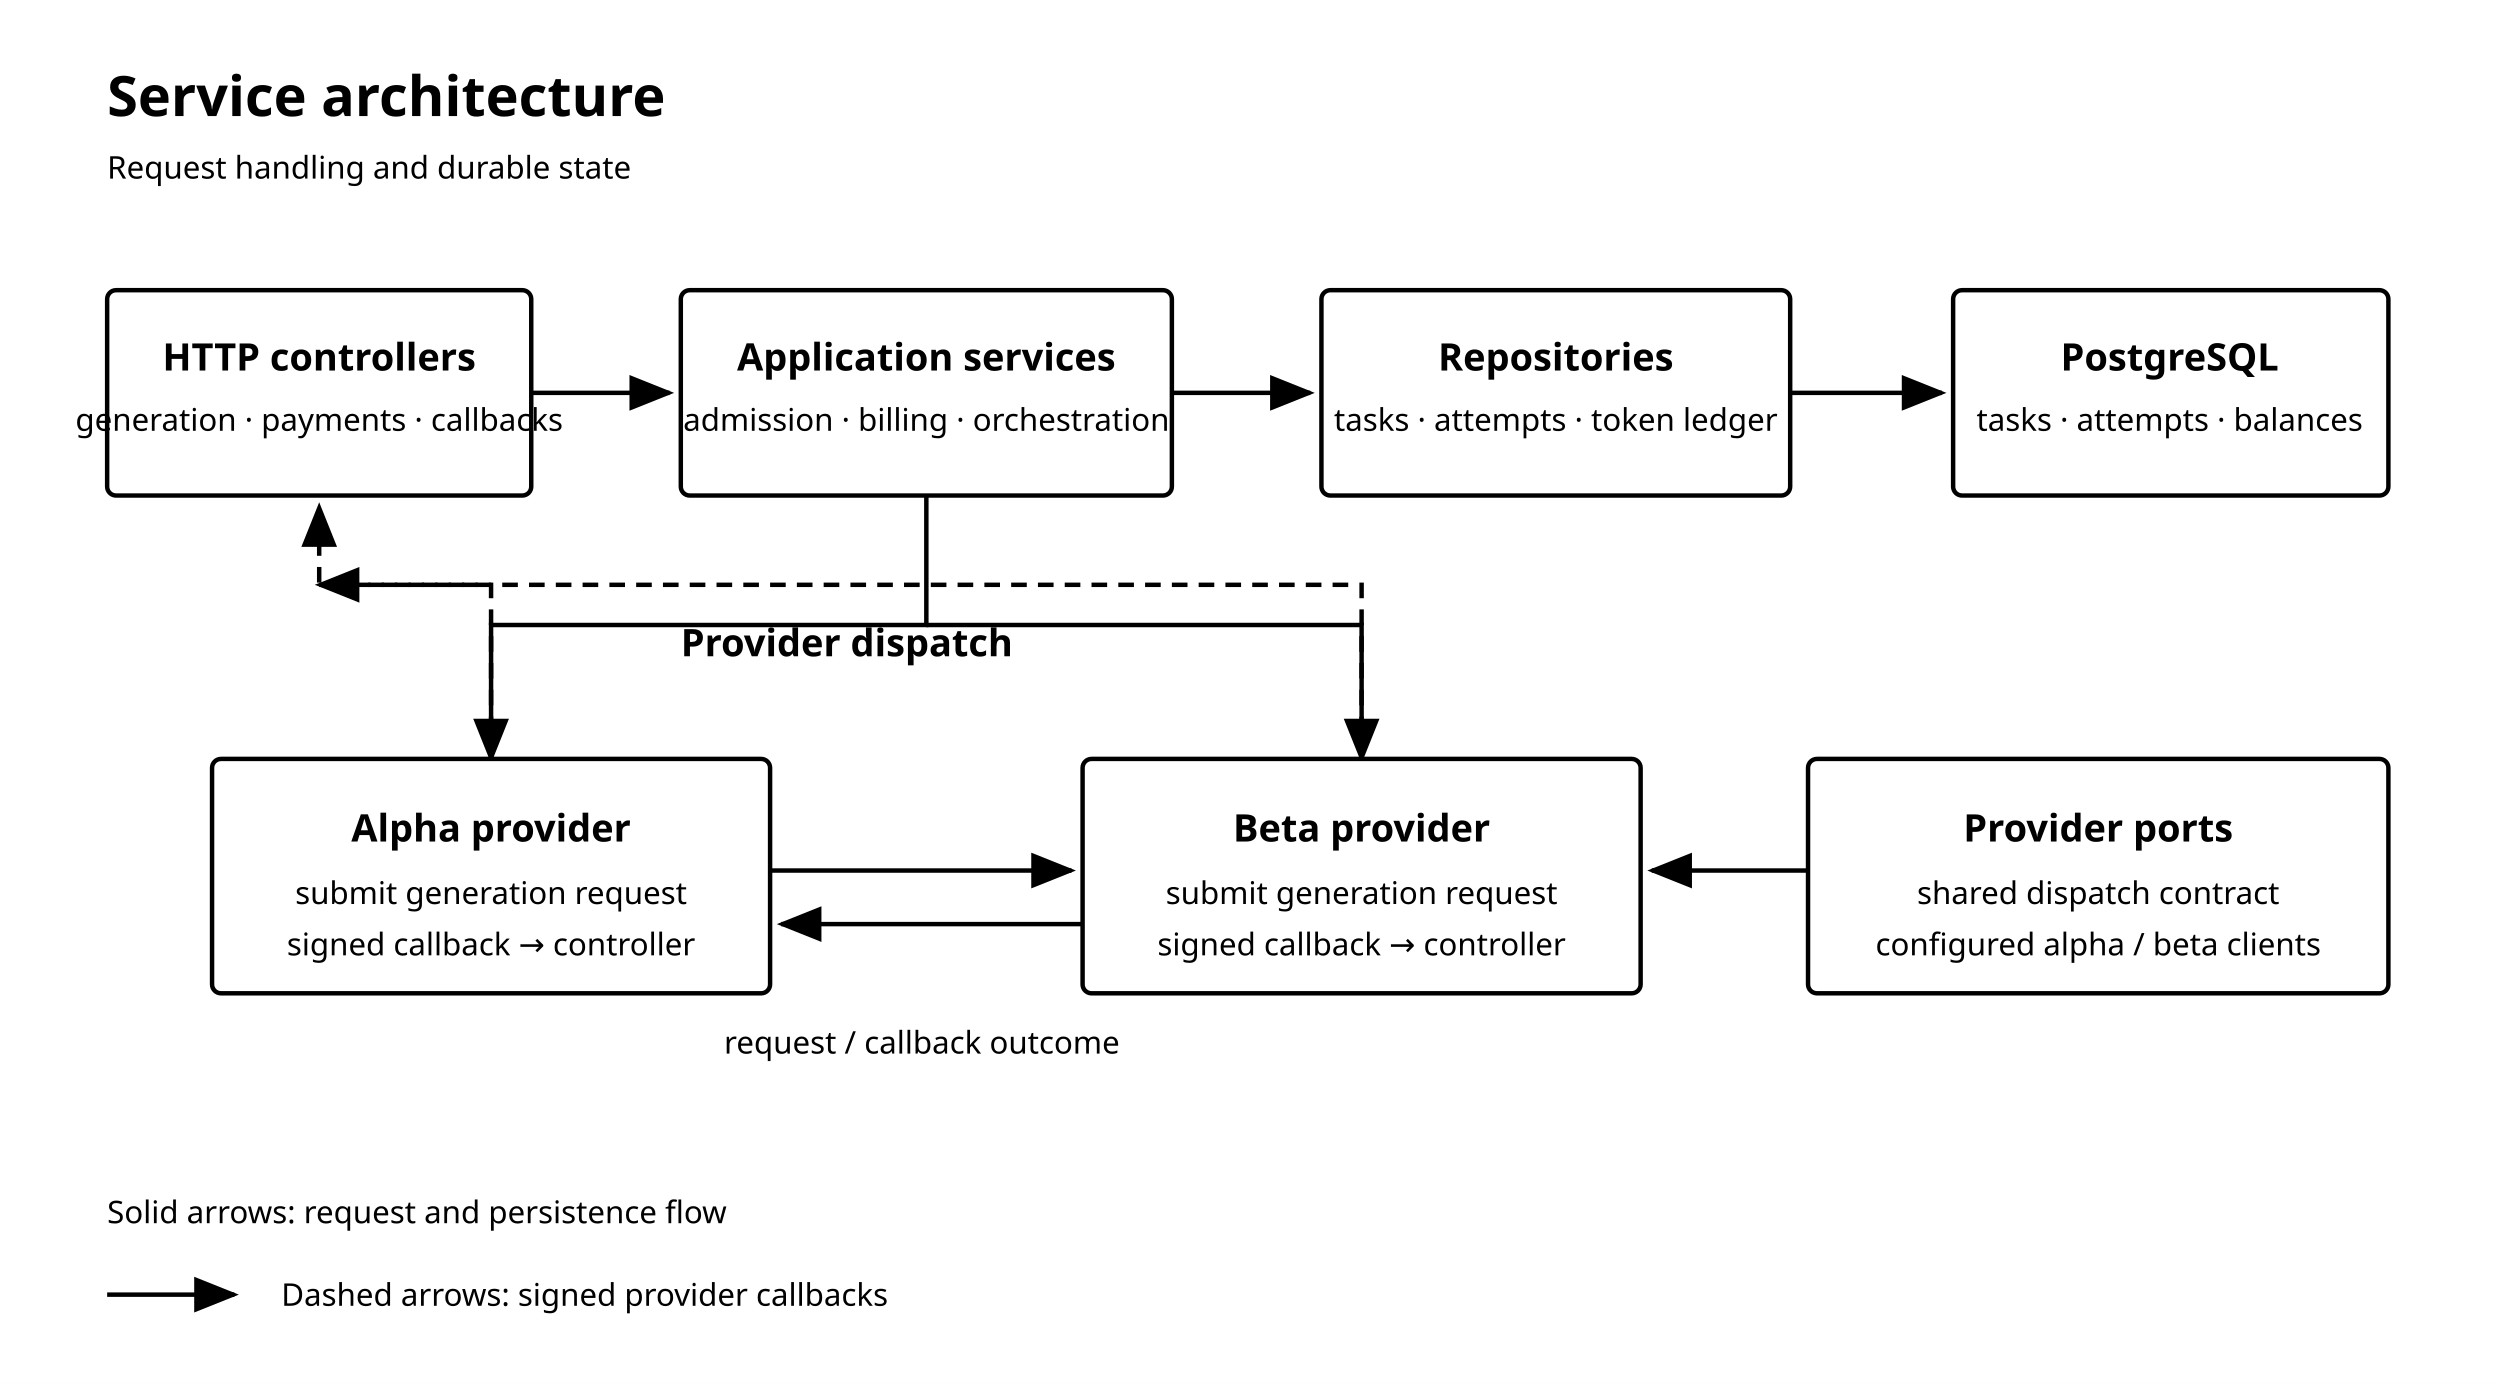
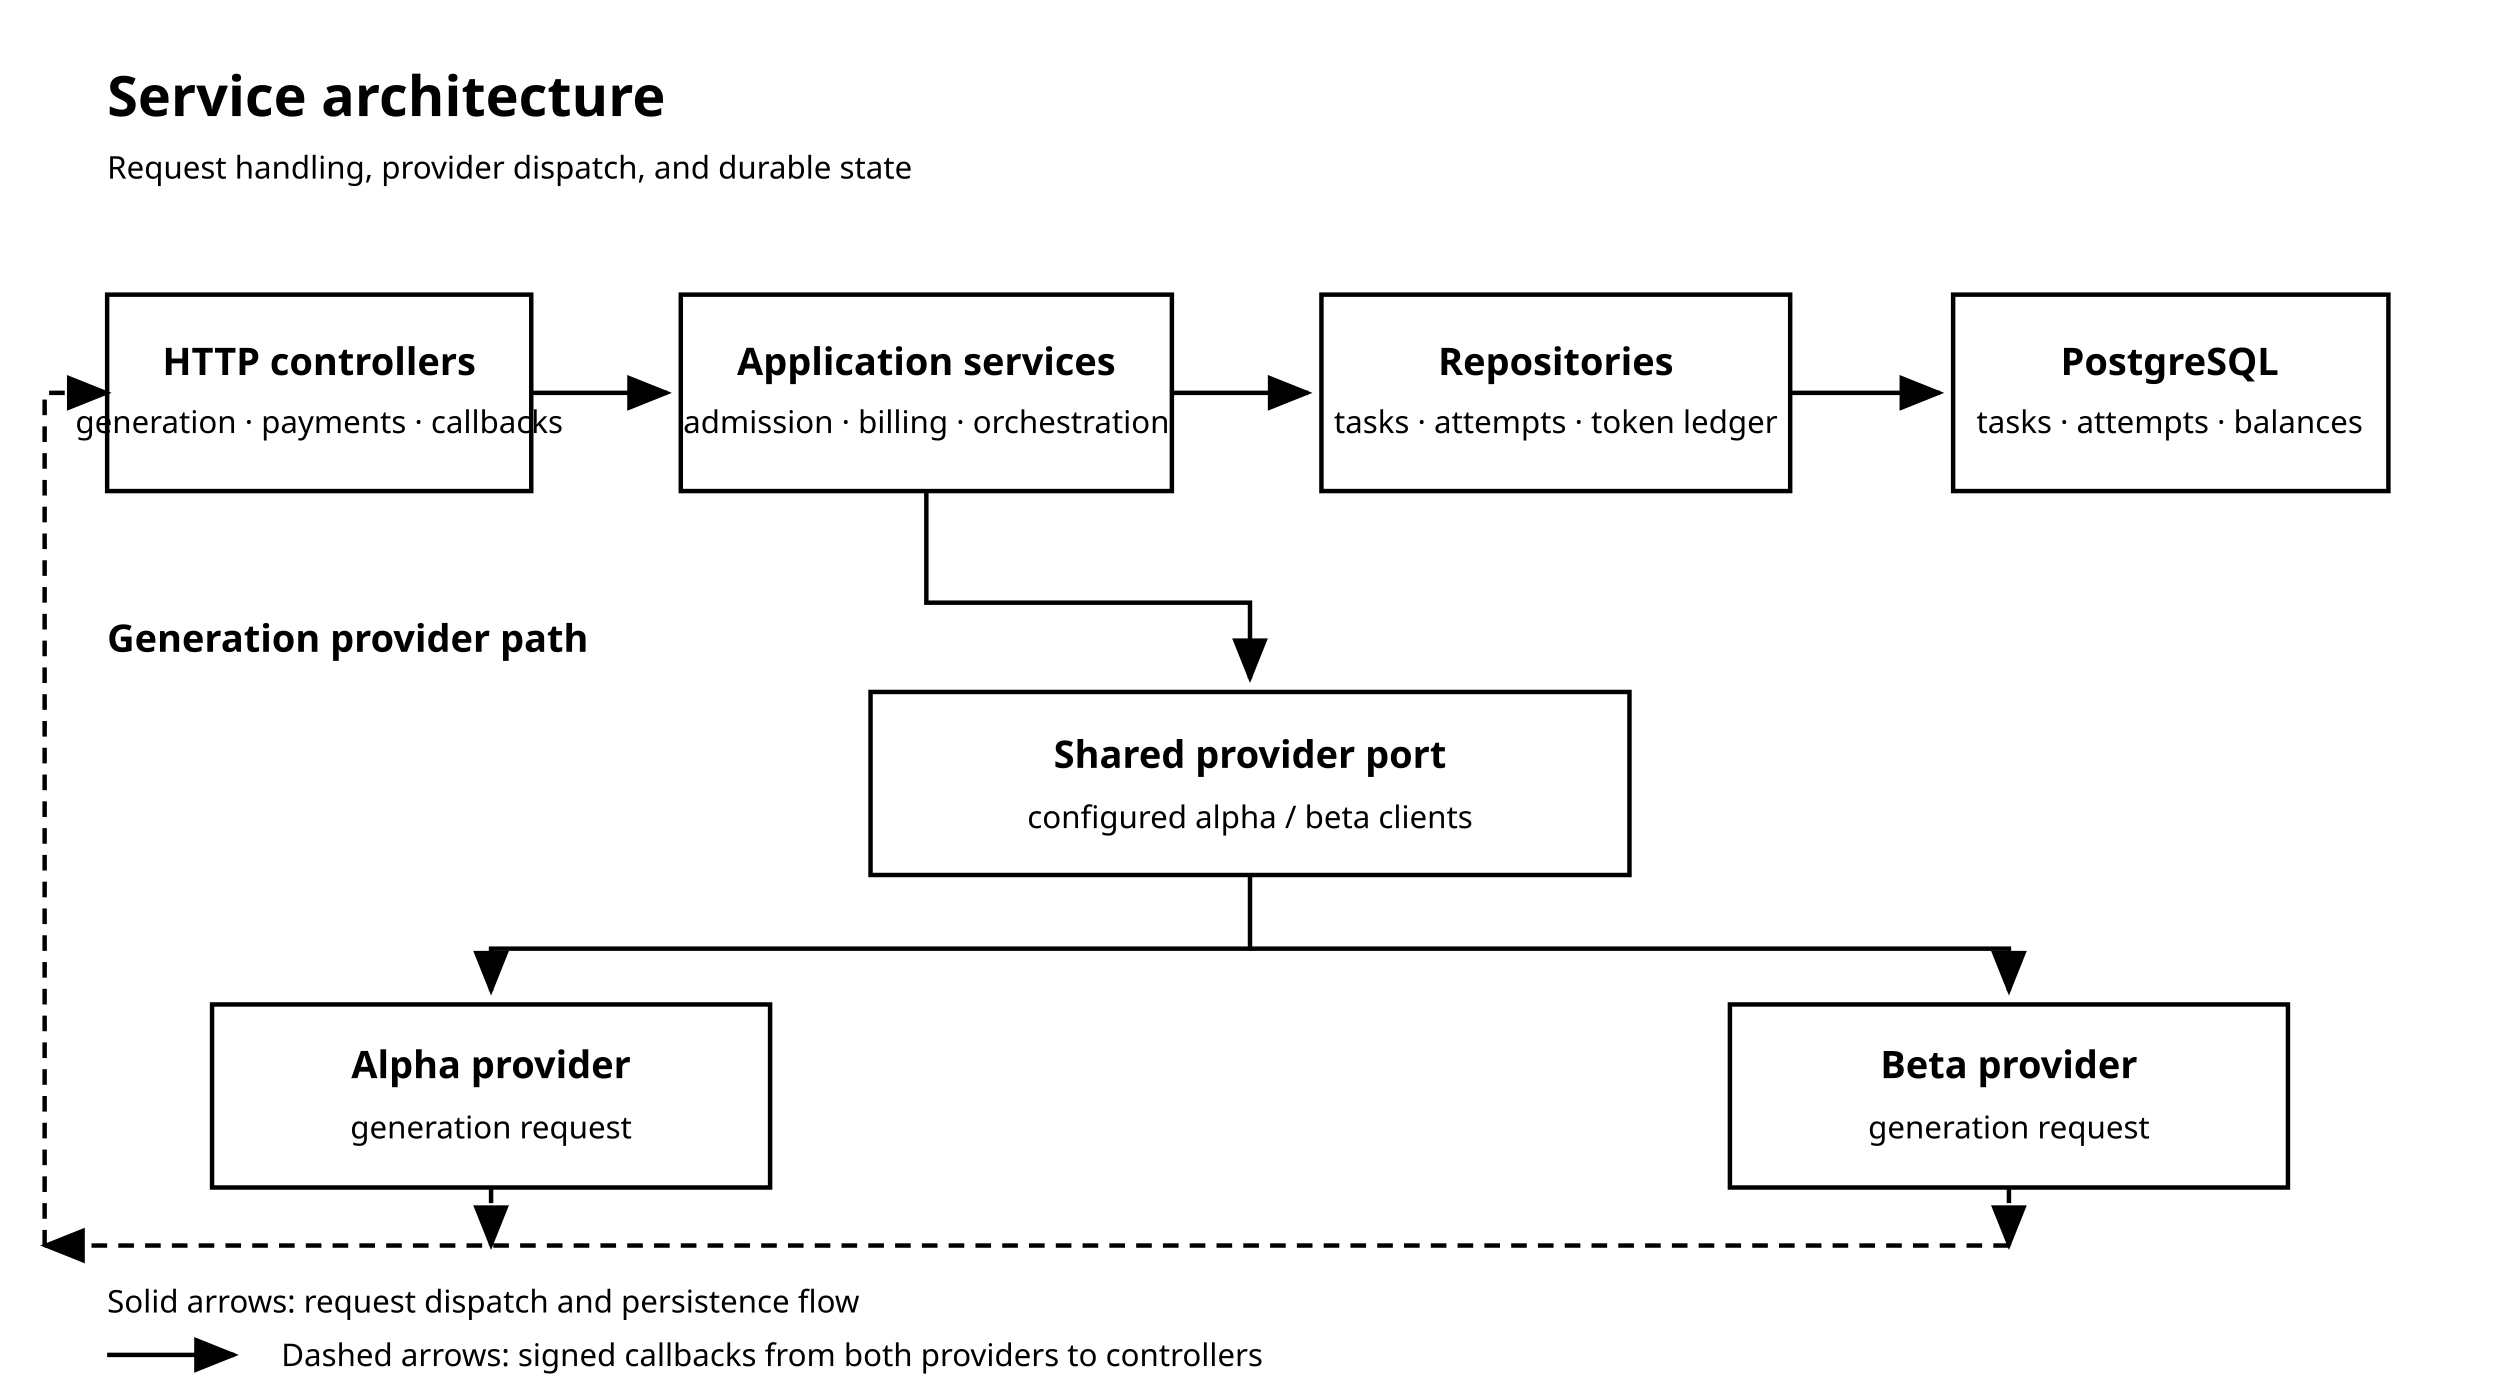
<svg xmlns="http://www.w3.org/2000/svg" viewBox="0 0 1120 620" role="img" aria-labelledby="title desc">
  <defs>
    <marker id="arrow" markerWidth="10" markerHeight="8" refX="9" refY="4" orient="auto">
      <path d="M0 0 L10 4 L0 8 Z" fill="black" />
    </marker>
    <style>
      text { font-family: sans-serif; fill: black; }
      .heading { font-size: 25px; font-weight: 700; }
      .label { font-size: 17px; font-weight: 700; }
      .small { font-size: 14px; }
      .box { fill: white; stroke: black; stroke-width: 2; }
      .line { fill: none; stroke: black; stroke-width: 2; marker-end: url(#arrow); }
      .return { fill: none; stroke: black; stroke-width: 2; stroke-dasharray: 7 5; marker-end: url(#arrow); }
    </style>
  </defs>
  <rect width="1120" height="620" fill="white" />
  <text class="heading" x="48" y="52">Service architecture</text>
-   <text class="small" x="48" y="80">Request handling and durable state</text>
-   <rect class="box" x="48" y="130" width="190" height="92" rx="4" />
-   <text class="label" x="143" y="166" text-anchor="middle">HTTP controllers</text>
-   <text class="small" x="143" y="193" text-anchor="middle">generation · payments · callbacks</text>
-   <rect class="box" x="305" y="130" width="220" height="92" rx="4" />
-   <text class="label" x="415" y="166" text-anchor="middle">Application services</text>
-   <text class="small" x="415" y="193" text-anchor="middle">admission · billing · orchestration</text>
-   <path class="line" d="M238 176 H300" />
-   <rect class="box" x="592" y="130" width="210" height="92" rx="4" />
-   <text class="label" x="697" y="166" text-anchor="middle">Repositories</text>
-   <text class="small" x="697" y="193" text-anchor="middle">tasks · attempts · token ledger</text>
-   <path class="line" d="M525 176 H587" />
-   <rect class="box" x="875" y="130" width="195" height="92" rx="4" />
-   <text class="label" x="972" y="166" text-anchor="middle">PostgreSQL</text>
-   <text class="small" x="972" y="193" text-anchor="middle">tasks · attempts · balances</text>
-   <path class="line" d="M802 176 H870" />
-   <text class="label" x="305" y="294">Provider dispatch</text>
-   <path class="line" d="M415 222 V280 H220 V340" />
-   <path class="line" d="M415 280 H610 V340" />
-   <rect class="box" x="95" y="340" width="250" height="105" rx="4" />
-   <text class="label" x="220" y="377" text-anchor="middle">Alpha provider</text>
-   <text class="small" x="220" y="405" text-anchor="middle">submit generation request</text>
-   <text class="small" x="220" y="428" text-anchor="middle">signed callback → controller</text>
-   <rect class="box" x="485" y="340" width="250" height="105" rx="4" />
-   <text class="label" x="610" y="377" text-anchor="middle">Beta provider</text>
-   <text class="small" x="610" y="405" text-anchor="middle">submit generation request</text>
-   <text class="small" x="610" y="428" text-anchor="middle">signed callback → controller</text>
-   <path class="return" d="M220 340 V262 H143 V227" />
-   <path class="return" d="M610 340 V262 H143" />
-   <rect class="box" x="810" y="340" width="260" height="105" rx="4" />
-   <text class="label" x="940" y="377" text-anchor="middle">Provider ports</text>
-   <text class="small" x="940" y="405" text-anchor="middle">shared dispatch contract</text>
-   <text class="small" x="940" y="428" text-anchor="middle">configured alpha / beta clients</text>
-   <path class="line" d="M810 390 H740" />
-   <path class="line" d="M345 390 H480" />
-   <path class="line" d="M485 414 H350" />
-   <text class="small" x="413" y="472" text-anchor="middle">request / callback outcome</text>
-   <text class="small" x="48" y="548">Solid arrows: request and persistence flow</text>
-   <path class="line" d="M48 580 H105" />
-   <text class="small" x="126" y="585">Dashed arrows: signed provider callbacks</text>
+   <text class="small" x="48" y="80">Request handling, provider dispatch, and durable state</text>
+   <rect class="box" x="48" y="132" width="190" height="88" />
+   <text class="label" x="143" y="168" text-anchor="middle">HTTP controllers</text>
+   <text class="small" x="143" y="194" text-anchor="middle">generation · payments · callbacks</text>
+   <rect class="box" x="305" y="132" width="220" height="88" />
+   <text class="label" x="415" y="168" text-anchor="middle">Application services</text>
+   <text class="small" x="415" y="194" text-anchor="middle">admission · billing · orchestration</text>
+   <path class="line" d="M238 176 H299" />
+   <rect class="box" x="592" y="132" width="210" height="88" />
+   <text class="label" x="697" y="168" text-anchor="middle">Repositories</text>
+   <text class="small" x="697" y="194" text-anchor="middle">tasks · attempts · token ledger</text>
+   <path class="line" d="M525 176 H586" />
+   <rect class="box" x="875" y="132" width="195" height="88" />
+   <text class="label" x="972" y="168" text-anchor="middle">PostgreSQL</text>
+   <text class="small" x="972" y="194" text-anchor="middle">tasks · attempts · balances</text>
+   <path class="line" d="M802 176 H869" />
+   <text class="label" x="48" y="292">Generation provider path</text>
+   <rect class="box" x="390" y="310" width="340" height="82" />
+   <text class="label" x="560" y="344" text-anchor="middle">Shared provider port</text>
+   <text class="small" x="560" y="371" text-anchor="middle">configured alpha / beta clients</text>
+   <path class="line" d="M415 220 V270 H560 V304" />
+   <path class="line" d="M560 392 V425 H220 V444" />
+   <path class="line" d="M560 425 H900 V444" />
+   <rect class="box" x="95" y="450" width="250" height="82" />
+   <text class="label" x="220" y="483" text-anchor="middle">Alpha provider</text>
+   <text class="small" x="220" y="510" text-anchor="middle">generation request</text>
+   <rect class="box" x="775" y="450" width="250" height="82" />
+   <text class="label" x="900" y="483" text-anchor="middle">Beta provider</text>
+   <text class="small" x="900" y="510" text-anchor="middle">generation request</text>
+   <path class="return" d="M220 532 V558" />
+   <path class="return" d="M900 532 V558" />
+   <path class="return" d="M900 558 H20" />
+   <path class="return" d="M20 558 V176 H48" />
+   <text class="small" x="48" y="588">Solid arrows: request dispatch and persistence flow</text>
+   <path class="line" d="M48 607 H105" />
+   <text class="small" x="126" y="612">Dashed arrows: signed callbacks from both providers to controllers</text>
</svg>
